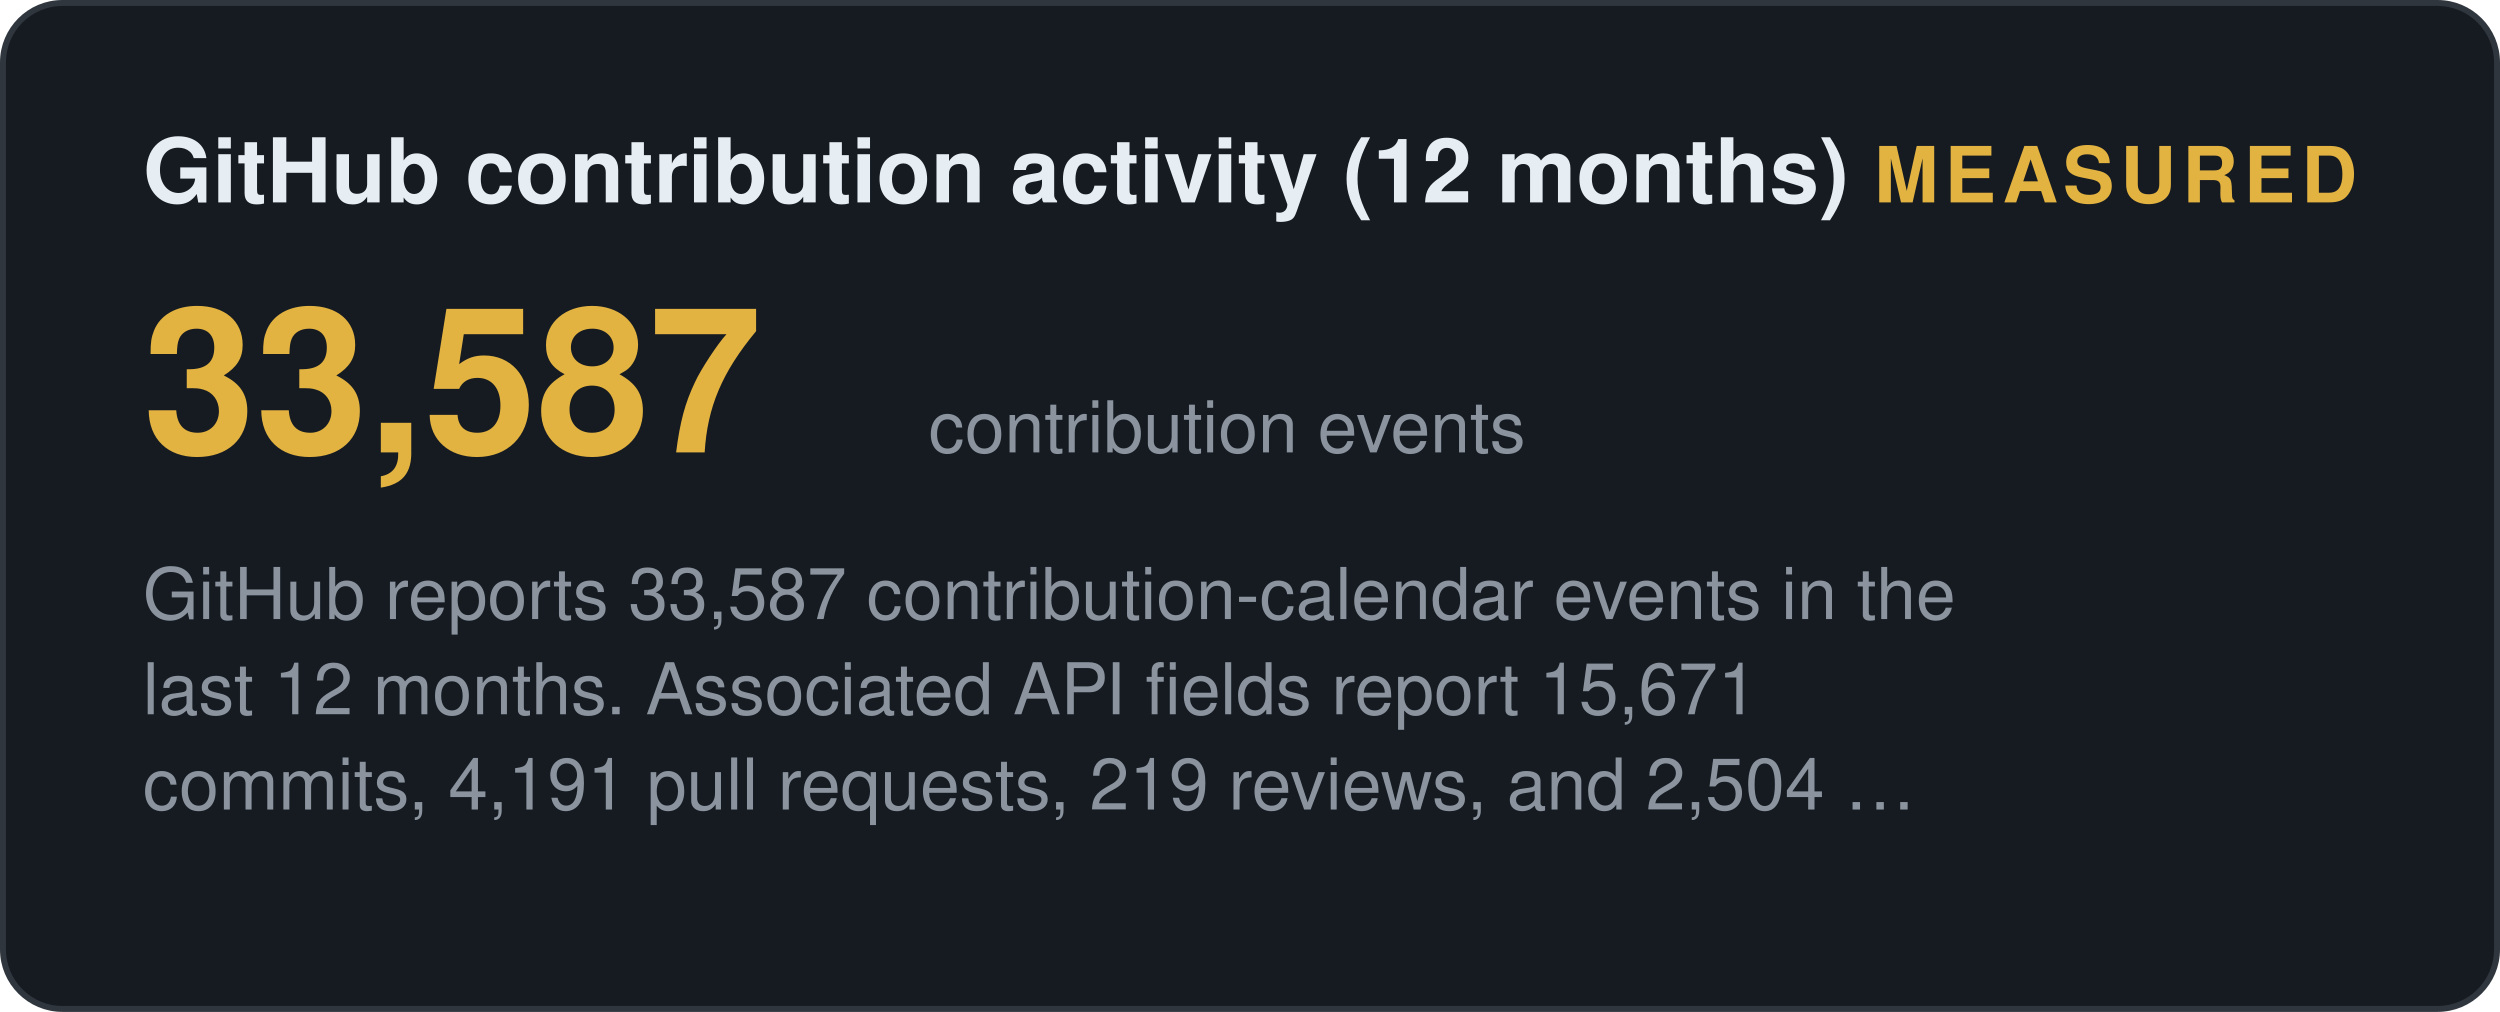
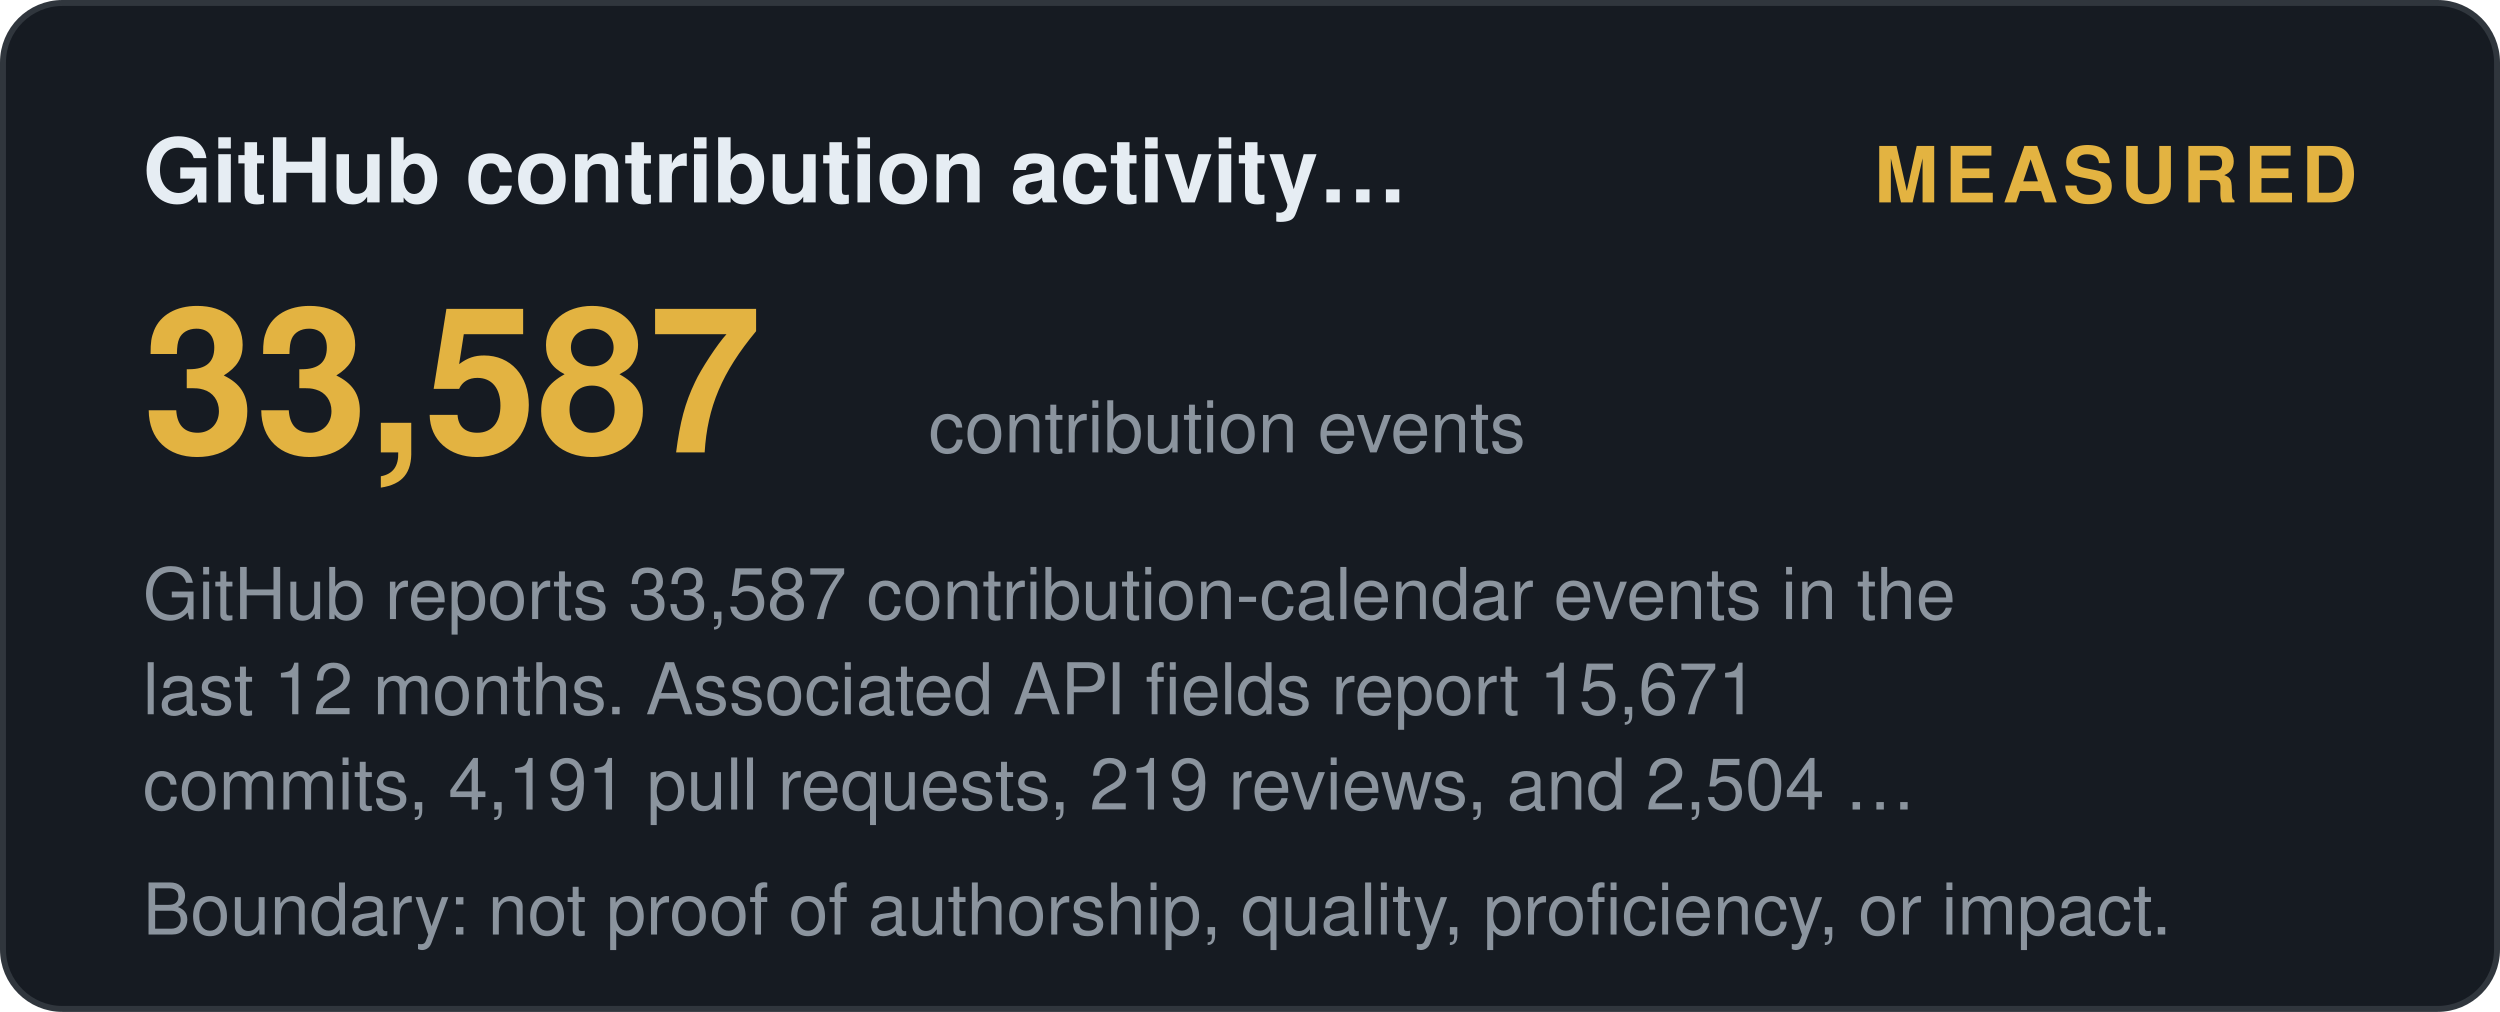
<svg xmlns="http://www.w3.org/2000/svg" width="420" height="170" viewBox="0 0 420 170" role="img" aria-label="GitHub contribution activity (12 months): measured">
  <style>
    .t { font: 600 15px 'Segoe UI', Helvetica, Arial, sans-serif; fill: #e6edf3; }
    .big { font: 700 34px 'Segoe UI', Helvetica, Arial, sans-serif; fill: #e3b341; }
-     .status { font: 700 13px 'Segoe UI', Helvetica, Arial, sans-serif; letter-spacing: 1px; }
+     .status, .tier { font: 700 13px 'Segoe UI', Helvetica, Arial, sans-serif; letter-spacing: 1px; }
    .ev { font: 400 12px 'Segoe UI', Helvetica, Arial, sans-serif; fill: #8b949e; }
    .fade { opacity: 1; }
  </style>
  <defs>
    <linearGradient id="shL" x1="0%" y1="0%" x2="100%" y2="0%">
      <stop offset="0%" stop-color="#9e7b2a" />
      <stop offset="50%" stop-color="#e3b341">
        <animate attributeName="offset" values="0.2;0.8;0.2" dur="6s" repeatCount="indefinite" />
      </stop>
      <stop offset="100%" stop-color="#9e7b2a" />
    </linearGradient>
  </defs>
  <rect width="419" height="169" x="0.5" y="0.5" rx="10" fill="#161b22" stroke="#30363d" />
-   <text class="t fade" x="24" y="34">GitHub contribution activity (12 months)</text>
+   <text class="t fade" x="24" y="34">GitHub contribution activity…</text>
  <text class="status fade d1" x="396" y="34" text-anchor="end" fill="#e3b341">MEASURED</text>
  <text class="big fade d1" x="24" y="76">33,587</text>
  <text class="ev fade d2" x="156" y="76">contribution events</text>
  <text class="ev fade d2" x="24" y="104">GitHub reports 33,587 contribution-calendar events in the</text>
  <text class="ev fade d3" x="24" y="120">last 12 months. Associated API fields report 15,671</text>
  <text class="ev fade d4" x="24" y="136">commits, 4,191 pull requests, 219 reviews, and 2,504 …</text>
+   <text class="ev fade d4" x="24" y="157">Boundary: not proof of authorship, quality, proficiency, or impact.</text>
</svg>
